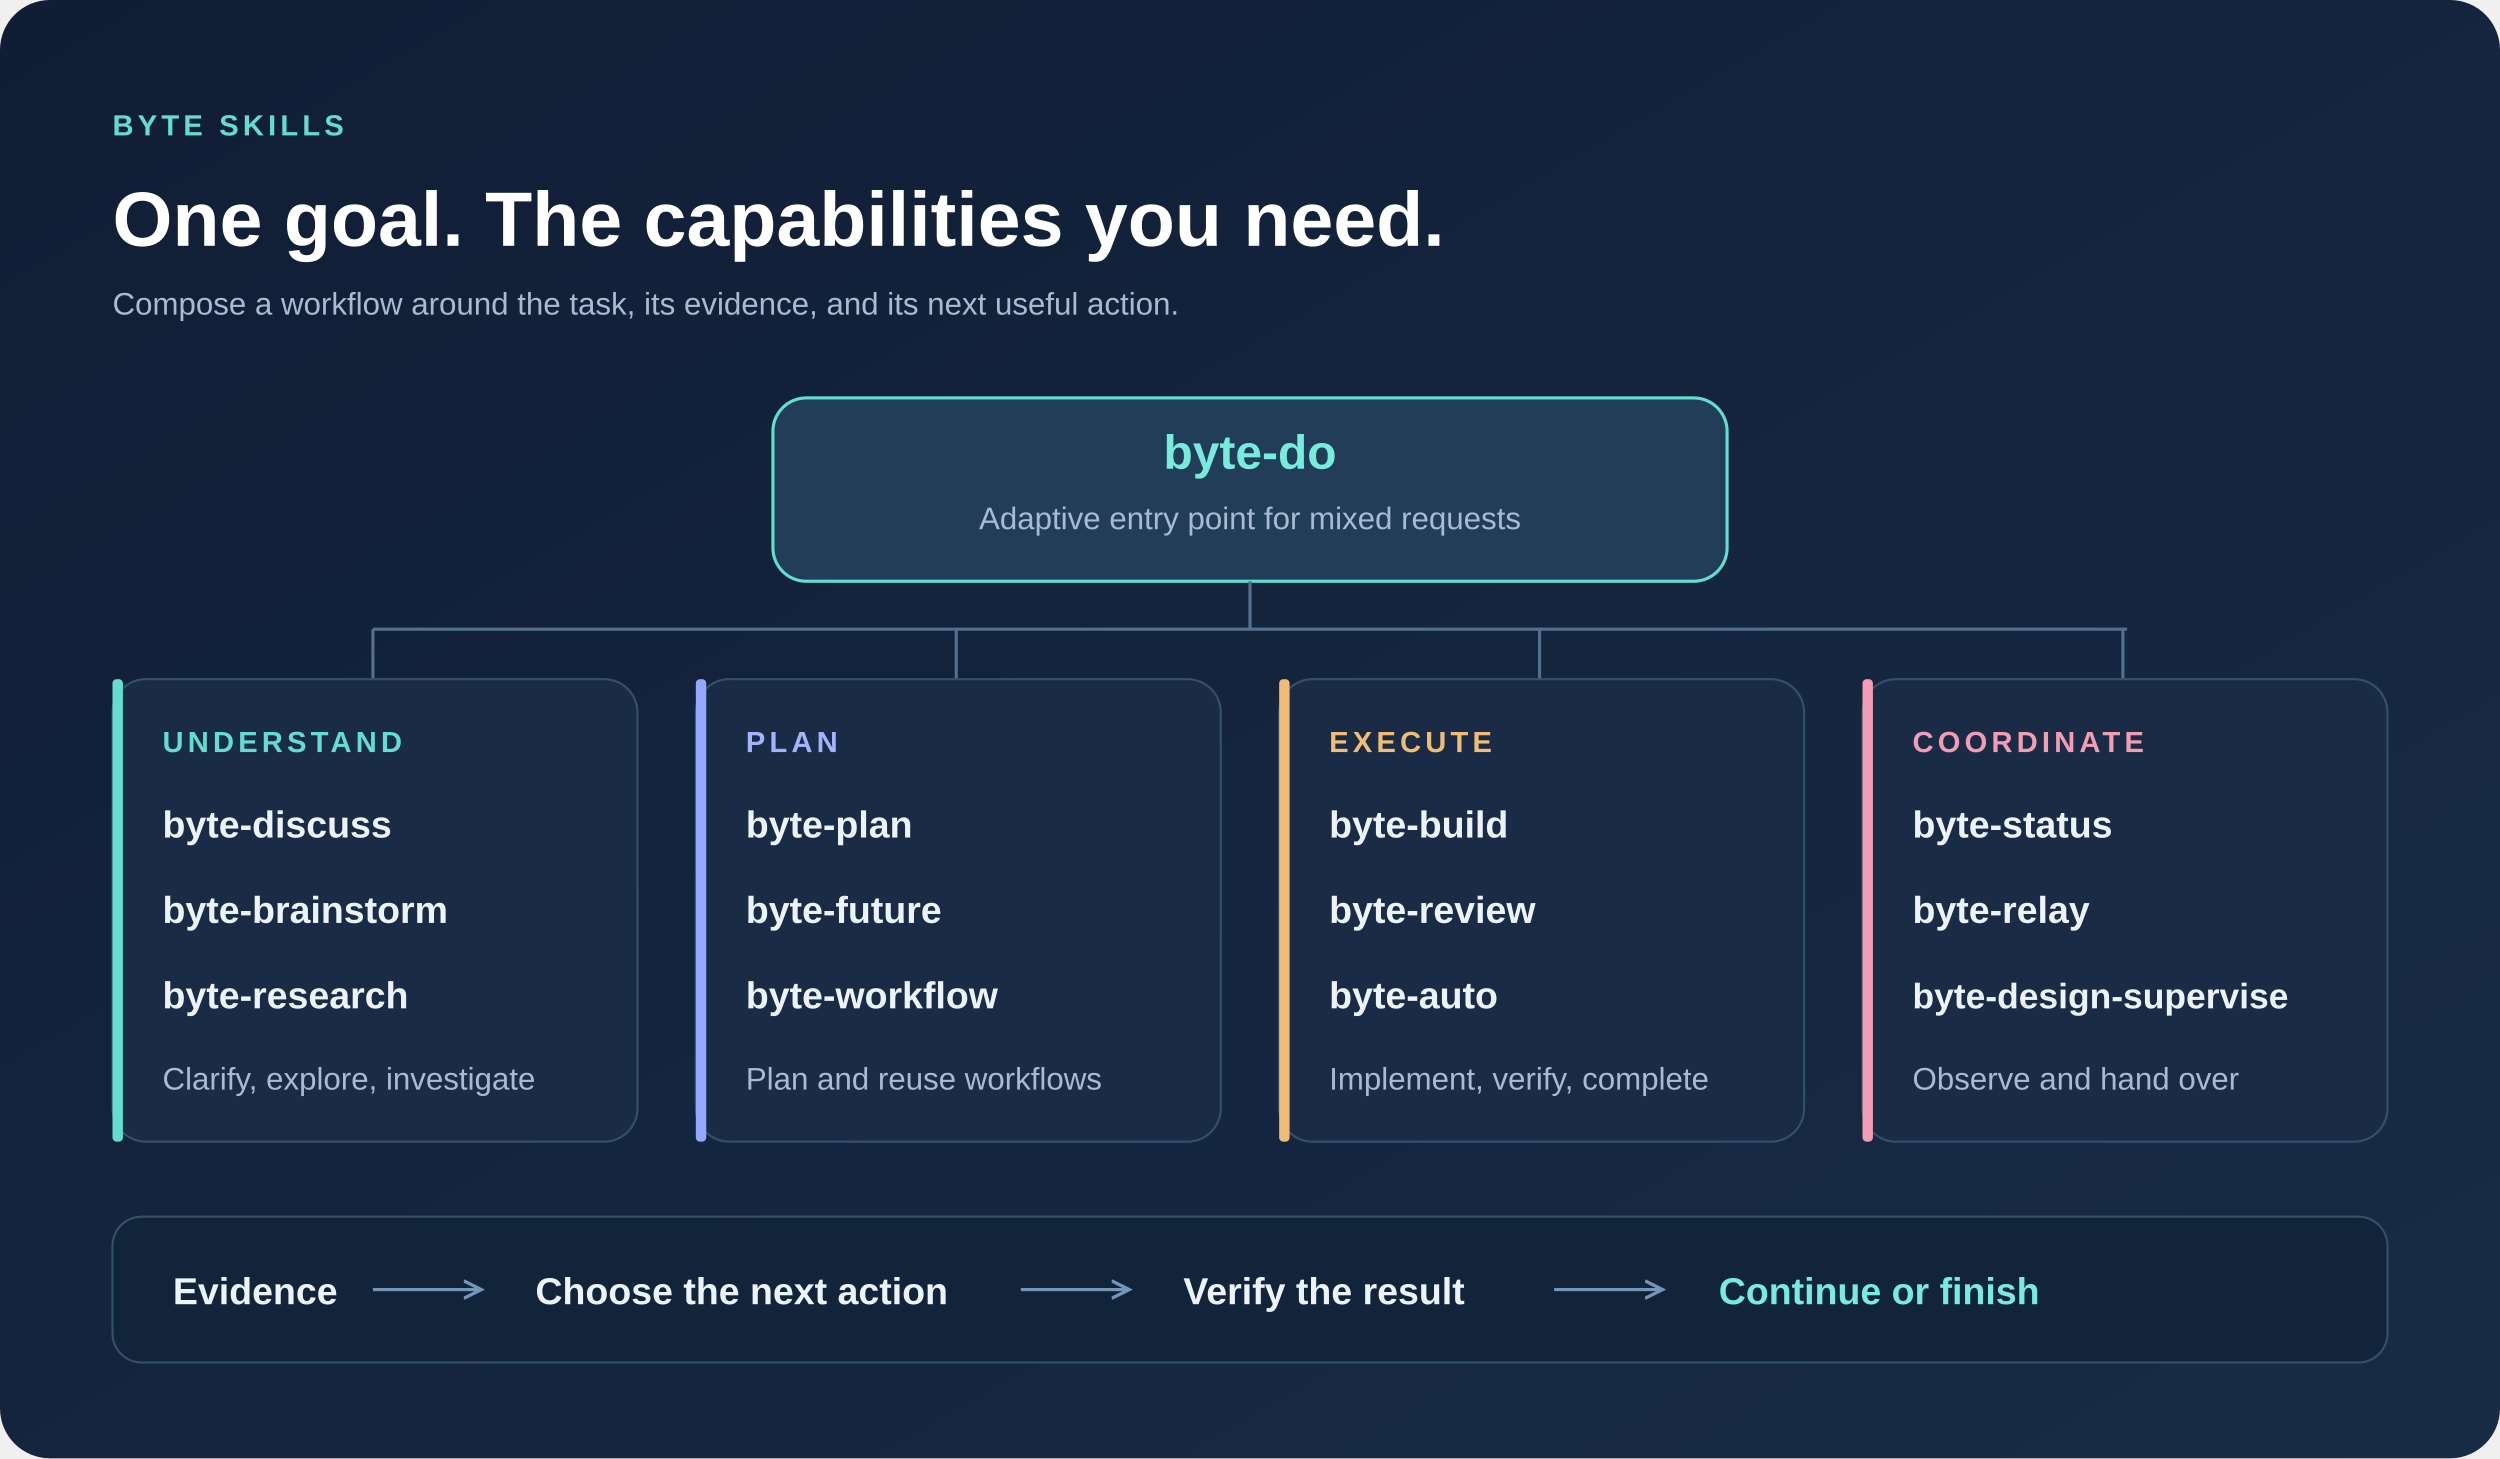
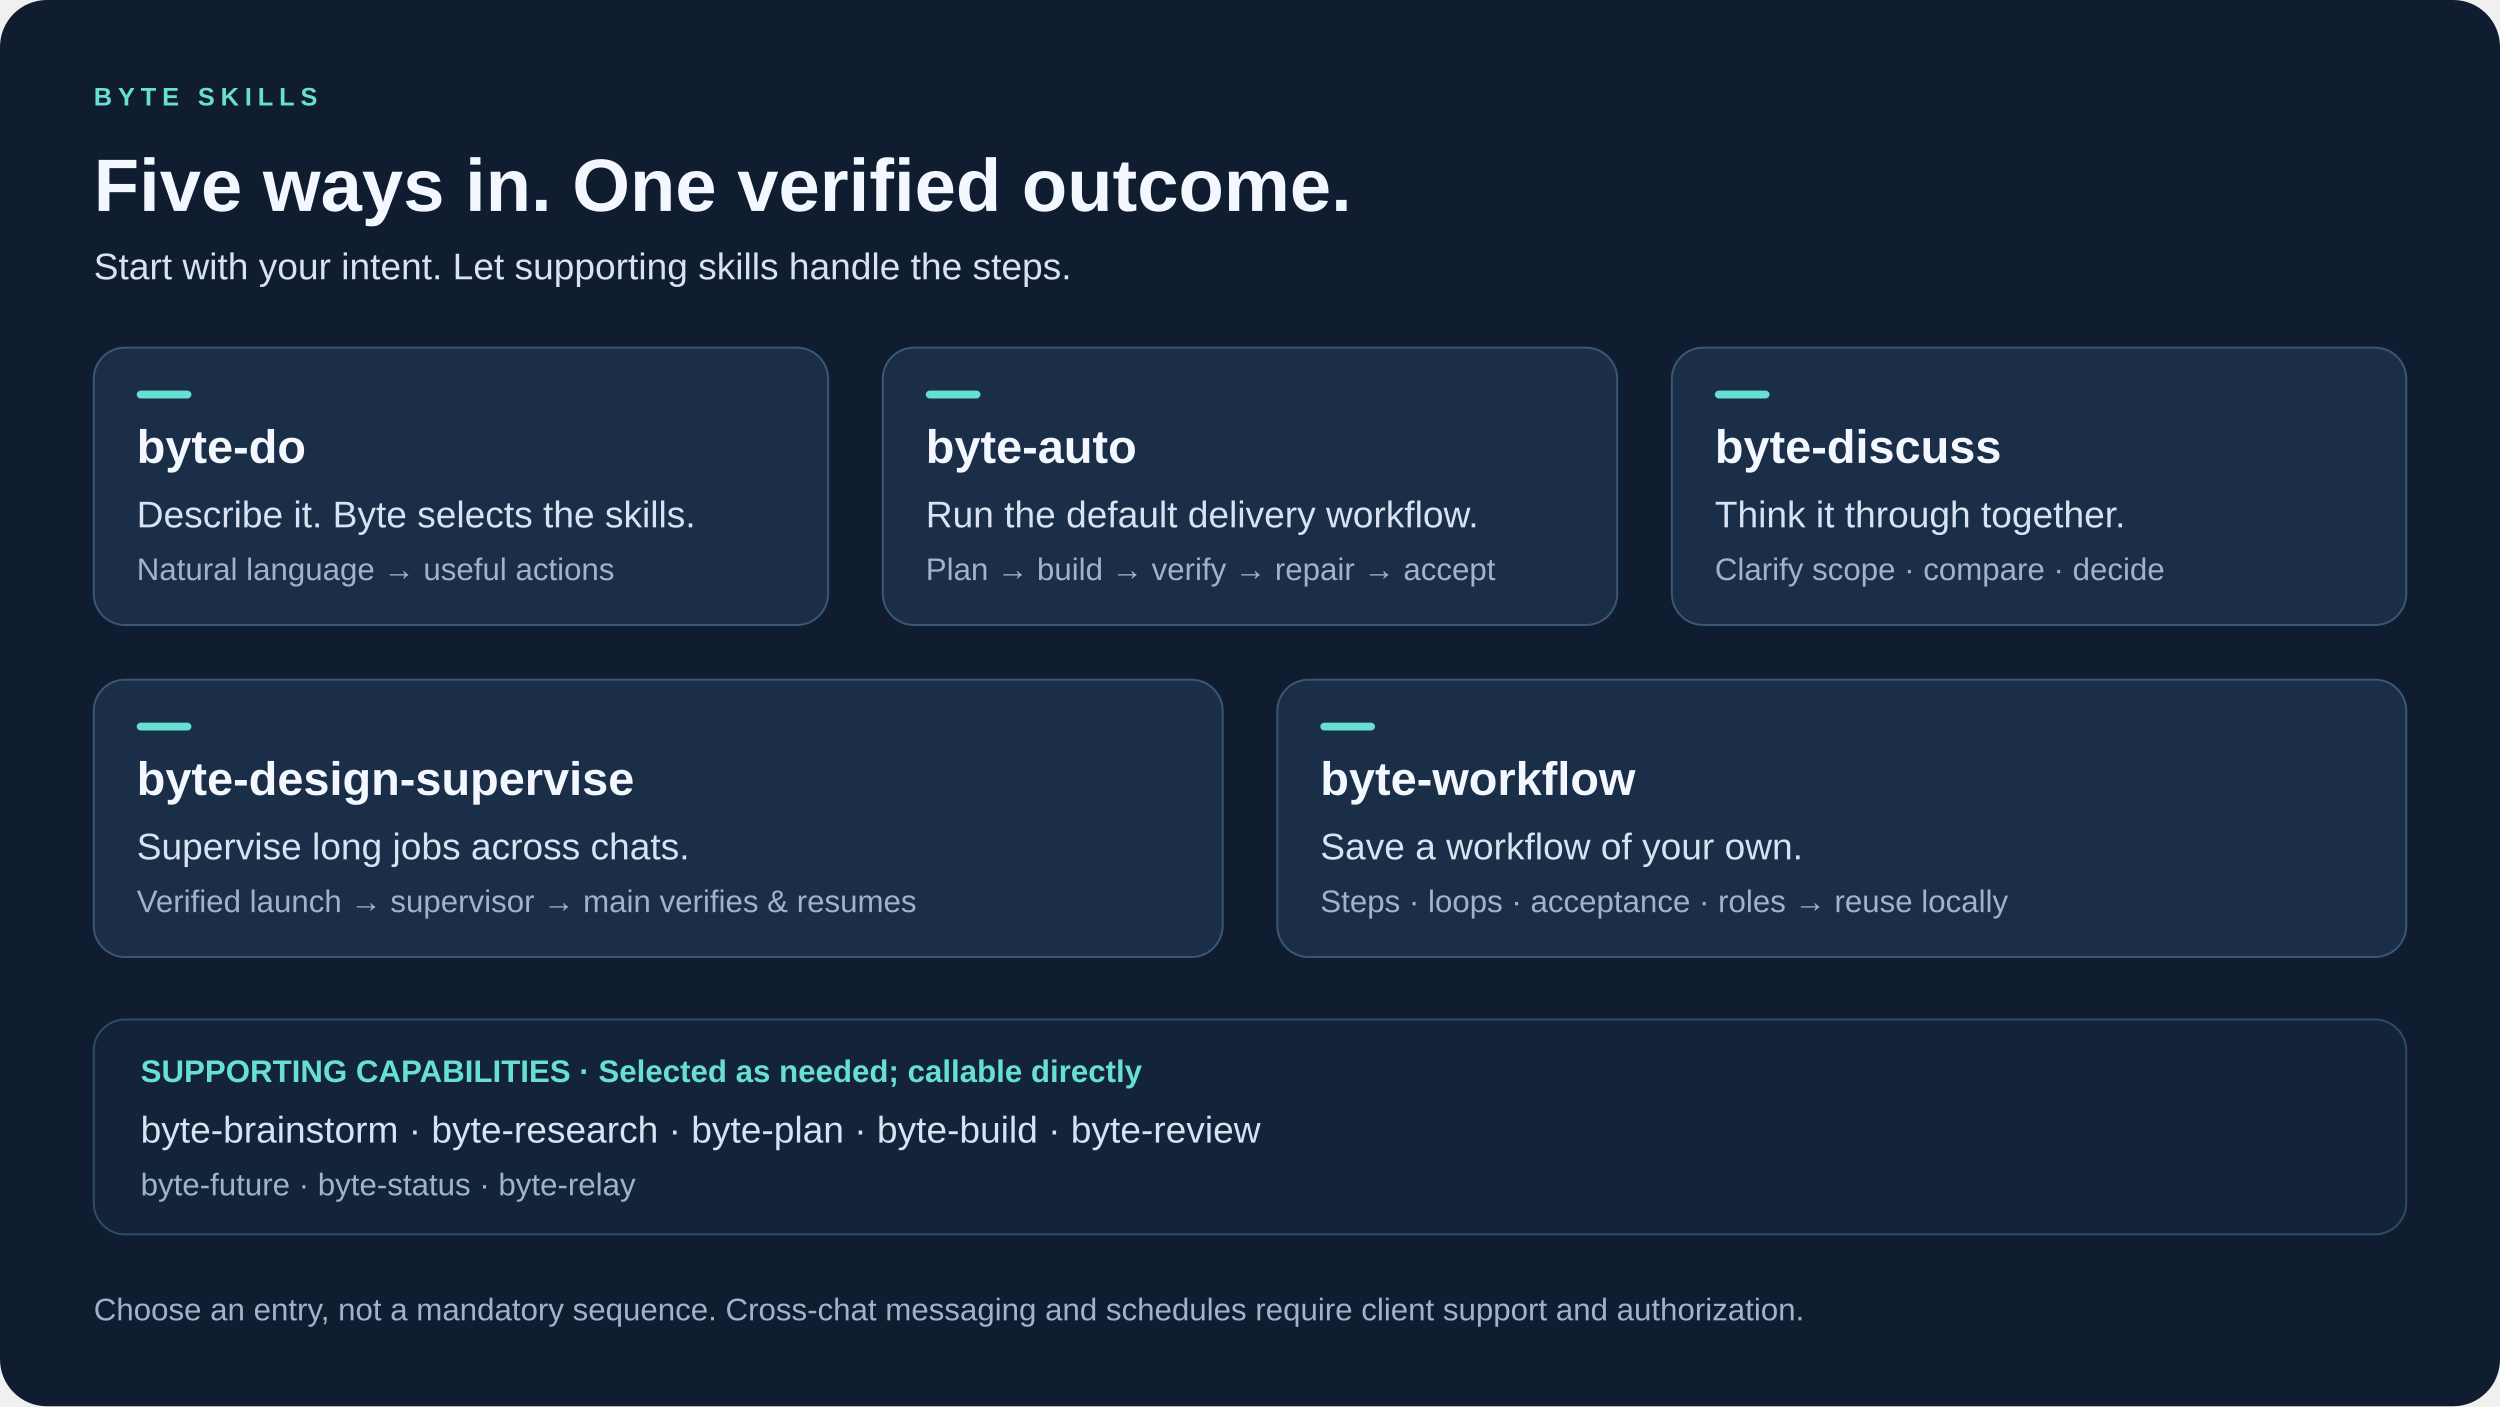
- <svg xmlns="http://www.w3.org/2000/svg" width="1200" height="700" viewBox="0 0 1200 700" role="img" aria-labelledby="title desc">
+ <svg xmlns="http://www.w3.org/2000/svg" width="1280" height="720" viewBox="0 0 1280 720" role="img" aria-labelledby="title desc">
  <defs>
-     <linearGradient id="bg" x2="1" y2="1">
-       <stop stop-color="#101d35" />
-       <stop offset="1" stop-color="#182c46" />
-     </linearGradient>
-     <marker id="arrow" viewBox="0 0 10 10" refX="8" refY="5" markerWidth="7" markerHeight="7" orient="auto">
-       <path d="M0 1 8 5 0 9" fill="none" stroke="#7696b8" stroke-width="1.5" />
-     </marker>
-     <style>text{font-family:-apple-system,BlinkMacSystemFont,'Segoe UI',Arial,sans-serif}.label{font-size:14px;letter-spacing:2px;font-weight:700}.skill{font-size:18px;font-weight:600;fill:#edf3fc}.note{font-size:15px;fill:#a9bbd1}</style>
+     <style>text{font-family:-apple-system,BlinkMacSystemFont,"Segoe UI",Arial,"PingFang SC","Microsoft YaHei",sans-serif}.name{font-size:24px;font-weight:700;fill:#f3f7ff}.caption{font-size:19px;fill:#d7e2f2}.note{font-size:16px;fill:#9fb3cb}</style>
  </defs>
-   <rect width="1200" height="700" rx="24" fill="url(#bg)" />
-   <text x="54" y="65" fill="#62ddd0" class="label">BYTE SKILLS</text>
-   <text x="54" y="118" fill="#fff" font-size="37" font-weight="700">One goal. The capabilities you need.</text>
-   <text x="54" y="151" class="note">Compose a workflow around the task, its evidence, and its next useful action.</text>
-   <rect x="371" y="191" width="458" height="88" rx="16" fill="#213d57" stroke="#62ddd0" stroke-width="1.5" />
-   <text x="600" y="225" fill="#77ecde" text-anchor="middle" font-size="23" font-weight="700">byte-do</text>
-   <text x="600" y="254" text-anchor="middle" class="note">Adaptive entry point for mixed requests</text>
-   <path d="M600 279 V302 M179 302 H1021 M179 302 V326 M459 302 V326 M739 302 V326 M1019 302 V326" fill="none" stroke="#53708e" stroke-width="1.5" />
-   <g>
-     <rect x="54" y="326" width="252" height="222" rx="16" fill="#1a2c45" stroke="#34516c" />
-     <rect x="54" y="326" width="5" height="222" rx="2" fill="#62ddd0" />
-     <text x="78" y="361" class="label" fill="#62ddd0">UNDERSTAND</text>
-     <text x="78" y="402" class="skill">byte-discuss</text>
-     <text x="78" y="443" class="skill">byte-brainstorm</text>
-     <text x="78" y="484" class="skill">byte-research</text>
-     <text x="78" y="523" class="note">Clarify, explore, investigate</text>
-   </g>
-   <g>
-     <rect x="334" y="326" width="252" height="222" rx="16" fill="#1a2c45" stroke="#34516c" />
-     <rect x="334" y="326" width="5" height="222" rx="2" fill="#95a7ff" />
-     <text x="358" y="361" class="label" fill="#a5b3ff">PLAN</text>
-     <text x="358" y="402" class="skill">byte-plan</text>
-     <text x="358" y="443" class="skill">byte-future</text>
-     <text x="358" y="484" class="skill">byte-workflow</text>
-     <text x="358" y="523" class="note">Plan and reuse workflows</text>
-   </g>
-   <g>
-     <rect x="614" y="326" width="252" height="222" rx="16" fill="#1a2c45" stroke="#34516c" />
-     <rect x="614" y="326" width="5" height="222" rx="2" fill="#f1bc75" />
-     <text x="638" y="361" class="label" fill="#f1bc75">EXECUTE</text>
-     <text x="638" y="402" class="skill">byte-build</text>
-     <text x="638" y="443" class="skill">byte-review</text>
-     <text x="638" y="484" class="skill">byte-auto</text>
-     <text x="638" y="523" class="note">Implement, verify, complete</text>
-   </g>
-   <g>
-     <rect x="894" y="326" width="252" height="222" rx="16" fill="#1a2c45" stroke="#34516c" />
-     <rect x="894" y="326" width="5" height="222" rx="2" fill="#f29db3" />
-     <text x="918" y="361" class="label" fill="#f29db3">COORDINATE</text>
-     <text x="918" y="402" class="skill">byte-status</text>
-     <text x="918" y="443" class="skill">byte-relay</text>
-     <text x="918" y="484" class="skill" style="font-size:17px">byte-design-supervise</text>
-     <text x="918" y="523" class="note">Observe and hand over</text>
-   </g>
-   <rect x="54" y="584" width="1092" height="70" rx="14" fill="#12243a" stroke="#34516c" />
-   <text x="83" y="626" fill="#edf3fc" font-size="18" font-weight="600">Evidence</text>
-   <path d="M179 619 H231" stroke="#7696b8" stroke-width="1.5" marker-end="url(#arrow)" />
-   <text x="257" y="626" fill="#edf3fc" font-size="18" font-weight="600">Choose the next action</text>
-   <path d="M490 619 H542" stroke="#7696b8" stroke-width="1.5" marker-end="url(#arrow)" />
-   <text x="568" y="626" fill="#edf3fc" font-size="18" font-weight="600">Verify the result</text>
-   <path d="M746 619 H798" stroke="#7696b8" stroke-width="1.5" marker-end="url(#arrow)" />
-   <text x="825" y="626" fill="#77ecde" font-size="18" font-weight="600">Continue or finish</text>
+   <rect width="1280" height="720" rx="24" fill="#101d31" />
+   <text x="48" y="54" fill="#67e0d2" font-size="13" font-weight="700" letter-spacing="3">BYTE SKILLS</text>
+   <text x="48" y="108" fill="#f3f7ff" font-size="38" font-weight="700">Five ways in. One verified outcome.</text>
+   <text x="48" y="143" class="caption">Start with your intent. Let supporting skills handle the steps.</text>
+   <rect x="48" y="178" width="376" height="142" rx="16" fill="#1a2e47" stroke="#3a5774" />
+   <rect x="70" y="200" width="28" height="4" rx="2" fill="#67e0d2" />
+   <text x="70" y="237" class="name">byte-do</text>
+   <text x="70" y="270" class="caption">Describe it. Byte selects the skills.</text>
+   <text x="70" y="297" class="note">Natural language → useful actions</text>
+   <rect x="452" y="178" width="376" height="142" rx="16" fill="#1a2e47" stroke="#3a5774" />
+   <rect x="474" y="200" width="28" height="4" rx="2" fill="#67e0d2" />
+   <text x="474" y="237" class="name">byte-auto</text>
+   <text x="474" y="270" class="caption">Run the default delivery workflow.</text>
+   <text x="474" y="297" class="note">Plan → build → verify → repair → accept</text>
+   <rect x="856" y="178" width="376" height="142" rx="16" fill="#1a2e47" stroke="#3a5774" />
+   <rect x="878" y="200" width="28" height="4" rx="2" fill="#67e0d2" />
+   <text x="878" y="237" class="name">byte-discuss</text>
+   <text x="878" y="270" class="caption">Think it through together.</text>
+   <text x="878" y="297" class="note">Clarify scope · compare · decide</text>
+   <rect x="48" y="348" width="578" height="142" rx="16" fill="#1a2e47" stroke="#3a5774" />
+   <rect x="70" y="370" width="28" height="4" rx="2" fill="#67e0d2" />
+   <text x="70" y="407" class="name">byte-design-supervise</text>
+   <text x="70" y="440" class="caption">Supervise long jobs across chats.</text>
+   <text x="70" y="467" class="note">Verified launch → supervisor → main verifies &amp; resumes</text>
+   <rect x="654" y="348" width="578" height="142" rx="16" fill="#1a2e47" stroke="#3a5774" />
+   <rect x="676" y="370" width="28" height="4" rx="2" fill="#67e0d2" />
+   <text x="676" y="407" class="name">byte-workflow</text>
+   <text x="676" y="440" class="caption">Save a workflow of your own.</text>
+   <text x="676" y="467" class="note">Steps · loops · acceptance · roles → reuse locally</text>
+   <rect x="48" y="522" width="1184" height="110" rx="16" fill="#13243a" stroke="#314a65" />
+   <text x="72" y="554" fill="#67e0d2" font-size="16" font-weight="600">SUPPORTING CAPABILITIES · Selected as needed; callable directly</text>
+   <text x="72" y="585" class="caption">byte-brainstorm · byte-research · byte-plan · byte-build · byte-review</text>
+   <text x="72" y="612" class="note">byte-future · byte-status · byte-relay</text>
+   <text x="48" y="676" class="note">Choose an entry, not a mandatory sequence. Cross-chat messaging and schedules require client support and authorization.</text>
</svg>
